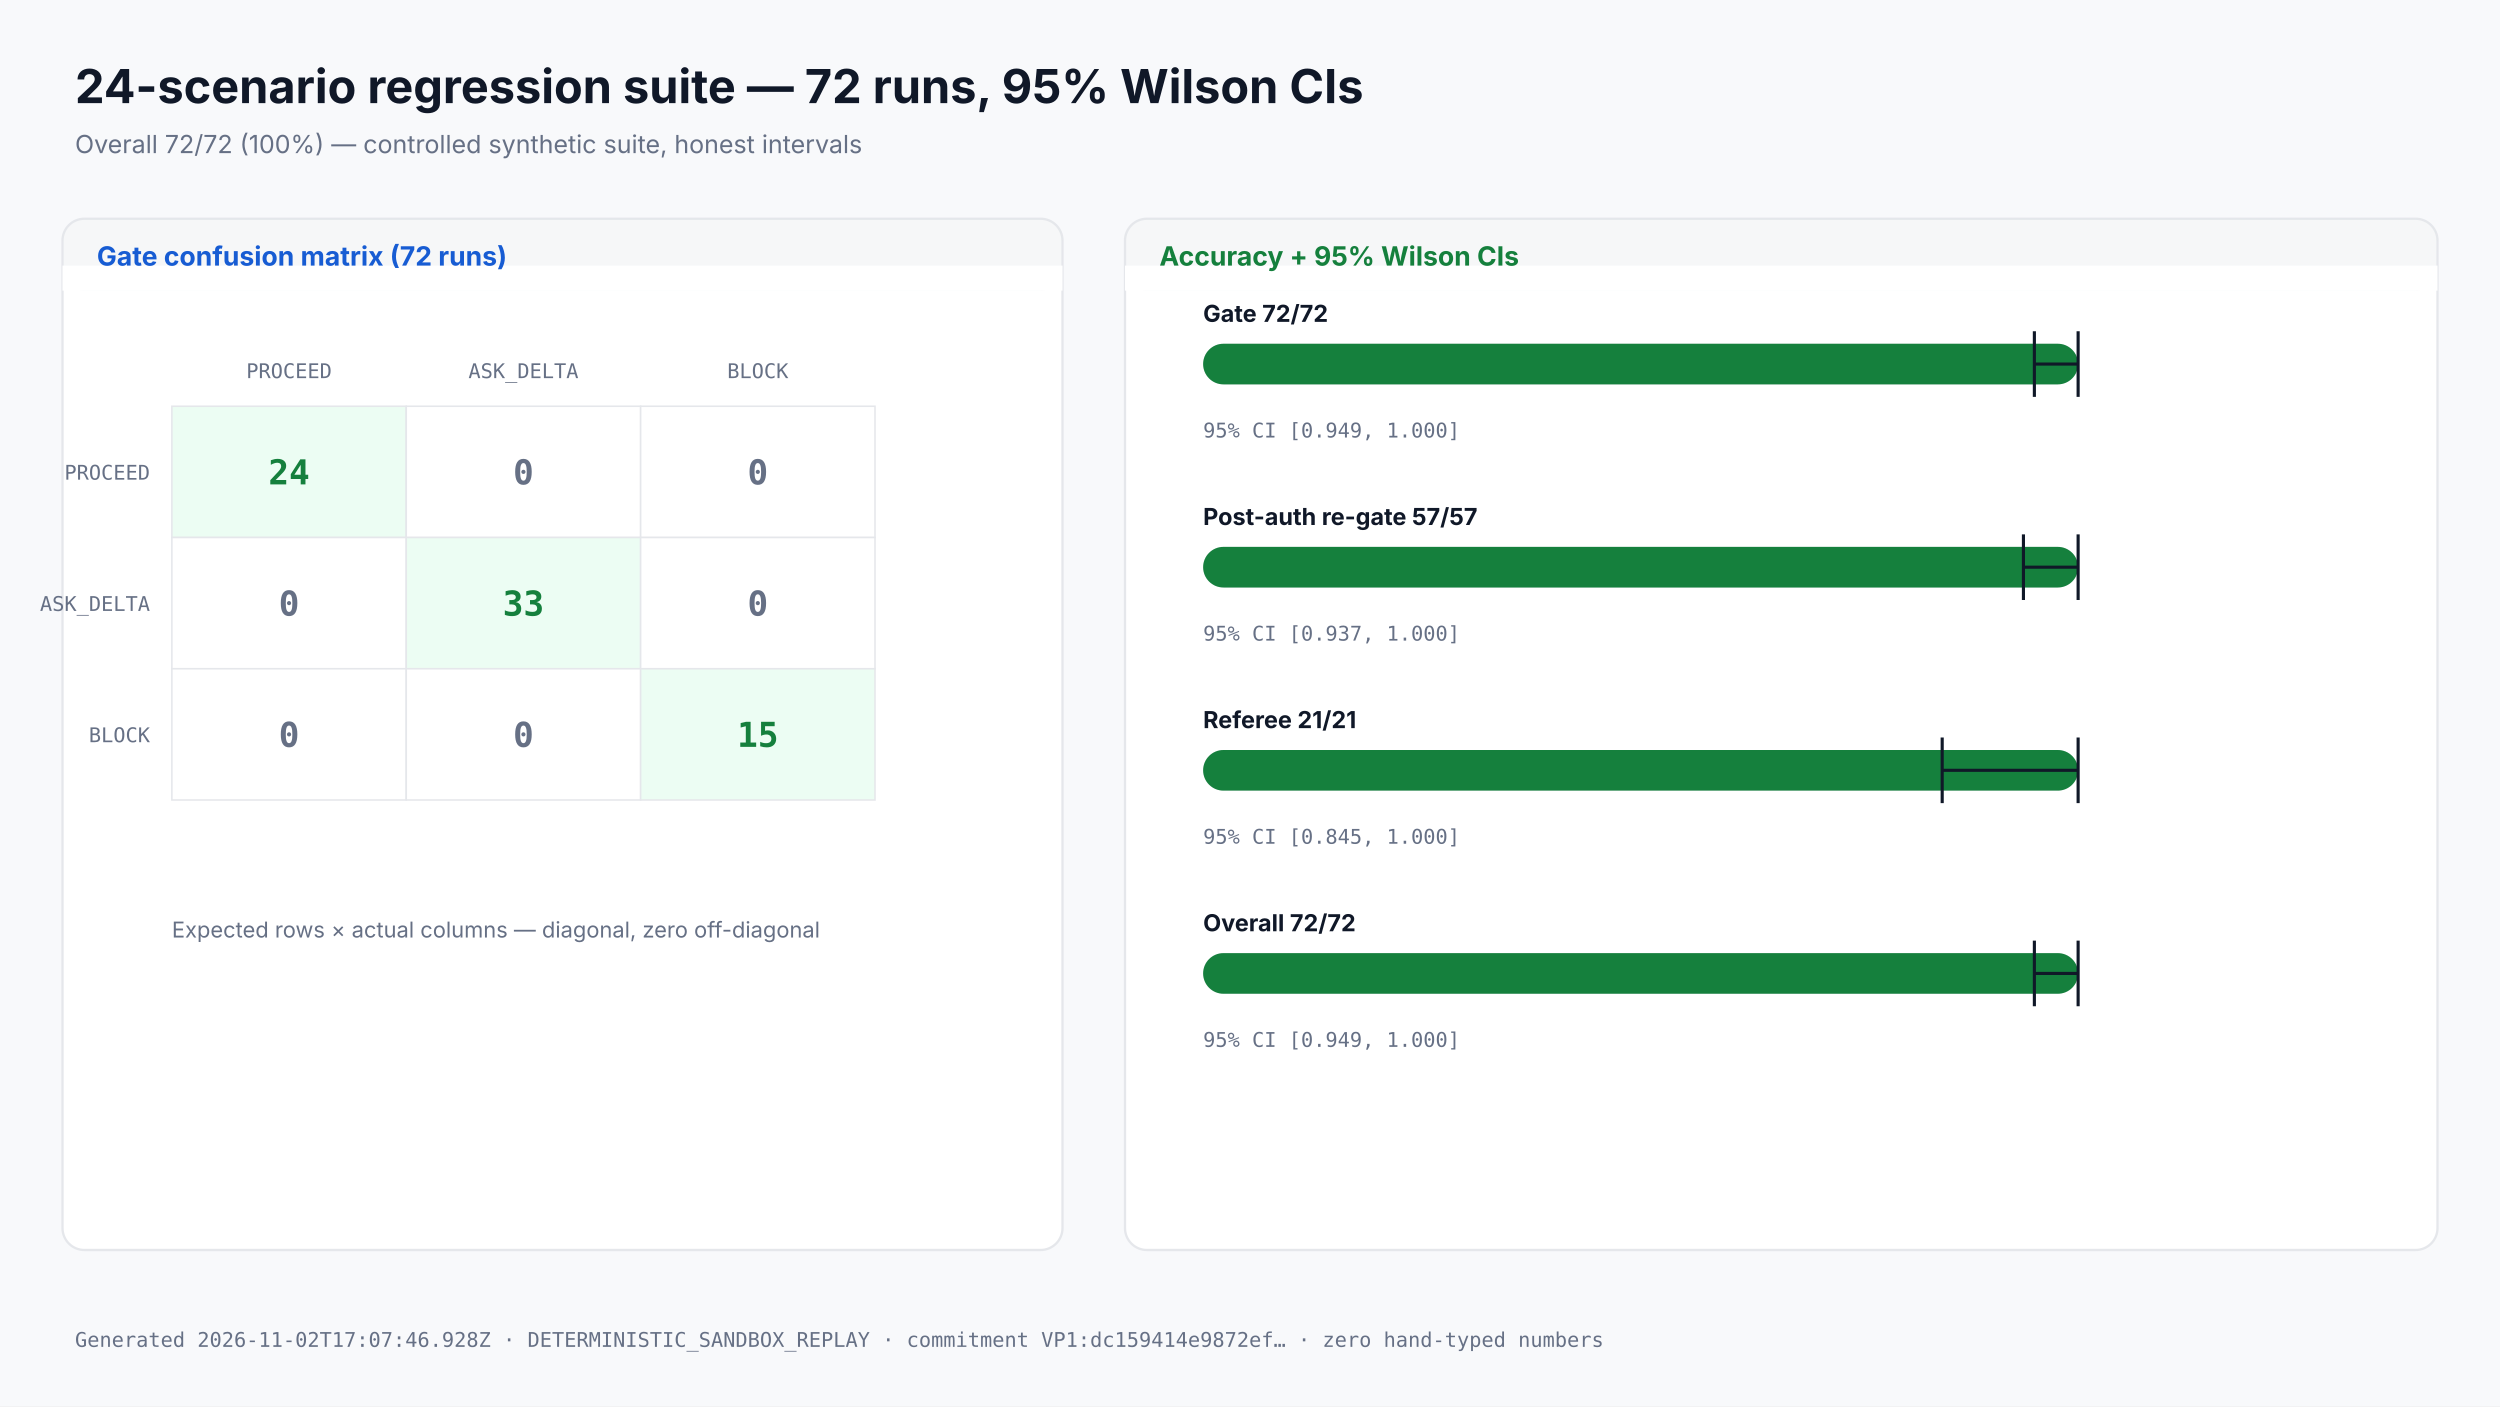
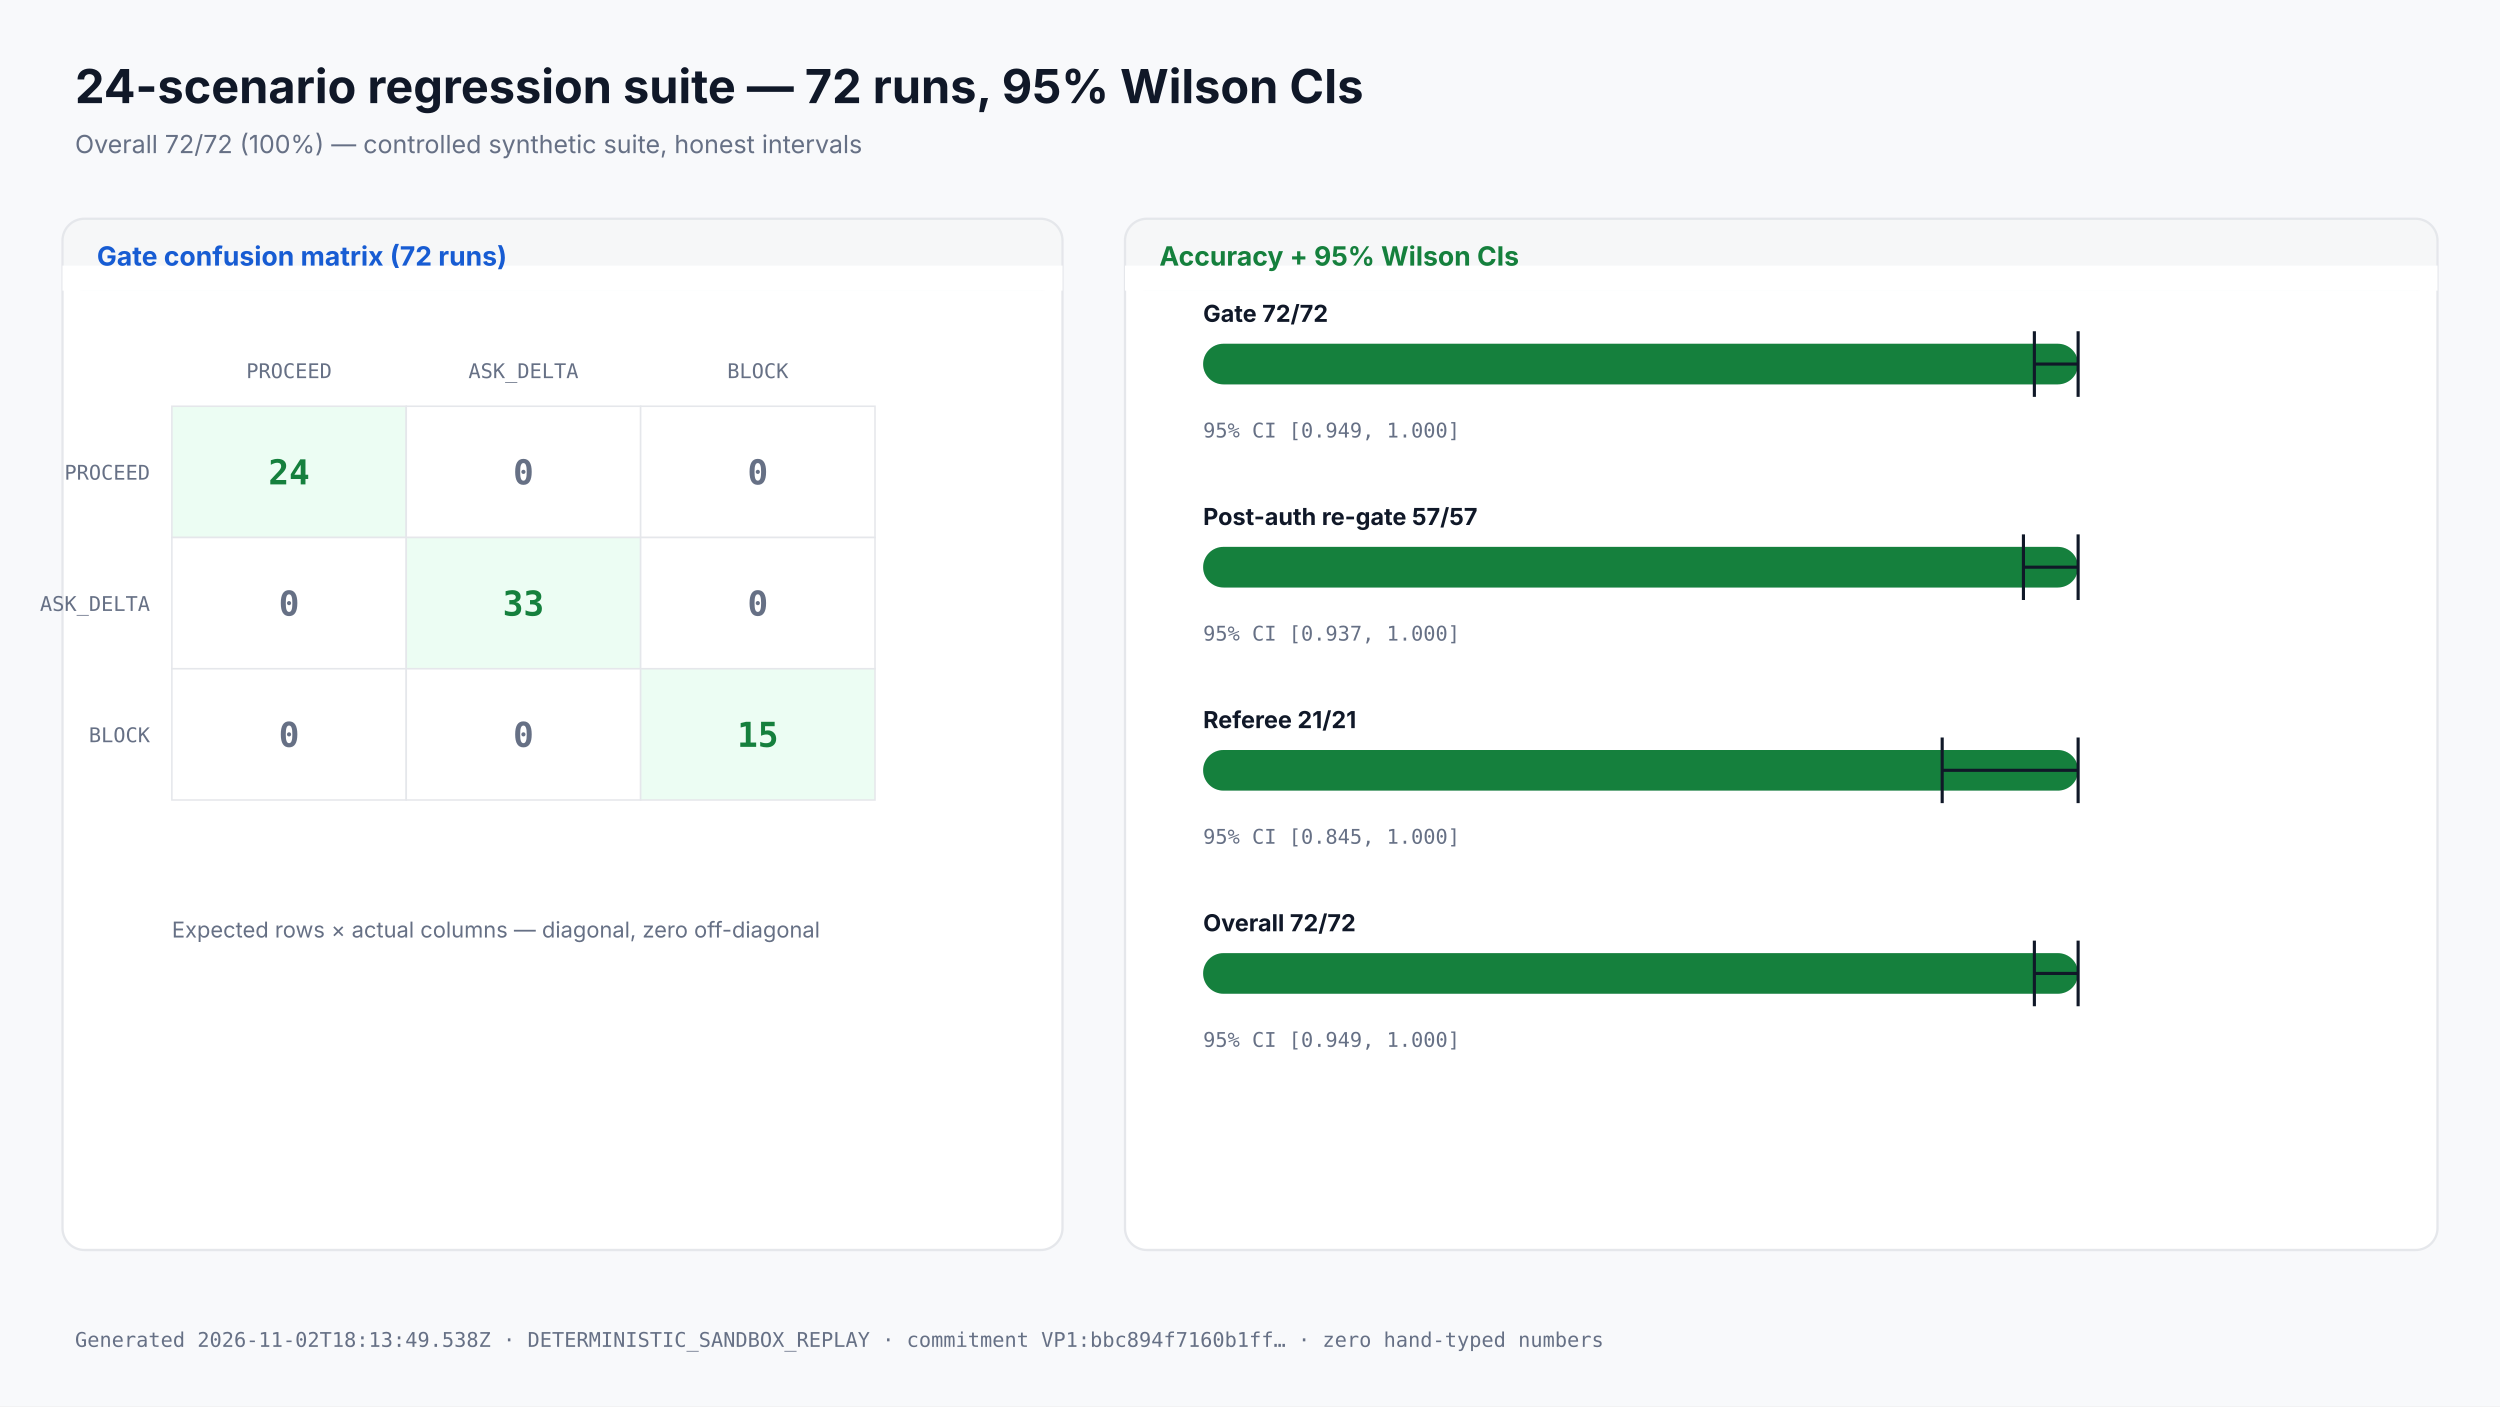
<svg xmlns="http://www.w3.org/2000/svg" width="1600" height="900" viewBox="0 0 1600 900" role="img">
  <rect x="0" y="0" width="1600" height="900" rx="0" fill="#f8f9fb" />
  <text x="48" y="66" font-family="'Inter',system-ui,-apple-system,Segoe UI,sans-serif" font-size="30" fill="#101828" text-anchor="start" font-weight="700">24-scenario regression suite — 72 runs, 95% Wilson CIs</text>
  <text x="48" y="98" font-family="'Inter',system-ui,-apple-system,Segoe UI,sans-serif" font-size="16" fill="#667085" text-anchor="start">Overall 72/72 (100%) — controlled synthetic suite, honest intervals</text>
  <rect x="40" y="140" width="640" height="660" rx="14" fill="#ffffff" stroke="#e5e7eb" stroke-width="1.5" />
  <rect x="40" y="140" width="640" height="46" rx="14" fill="#e5e7eb" opacity="0.35" />
  <rect x="40" y="170" width="640" height="16" fill="#ffffff" />
  <text x="62" y="170" font-family="'Inter',system-ui,-apple-system,Segoe UI,sans-serif" font-size="17" fill="#175cd3" text-anchor="start" font-weight="700">Gate confusion matrix (72 runs)</text>
  <text x="185" y="242" font-family="'JetBrains Mono',ui-monospace,SFMono-Regular,Menlo,Consolas,monospace" font-size="13" fill="#667085" text-anchor="middle">PROCEED</text>
  <text x="335" y="242" font-family="'JetBrains Mono',ui-monospace,SFMono-Regular,Menlo,Consolas,monospace" font-size="13" fill="#667085" text-anchor="middle">ASK_DELTA</text>
  <text x="485" y="242" font-family="'JetBrains Mono',ui-monospace,SFMono-Regular,Menlo,Consolas,monospace" font-size="13" fill="#667085" text-anchor="middle">BLOCK</text>
  <text x="96" y="307" font-family="'JetBrains Mono',ui-monospace,SFMono-Regular,Menlo,Consolas,monospace" font-size="13" fill="#667085" text-anchor="end">PROCEED</text>
  <rect x="110" y="260" width="150" height="84" fill="#ecfdf3" stroke="#e5e7eb" />
  <text x="185" y="310" font-family="'JetBrains Mono',ui-monospace,SFMono-Regular,Menlo,Consolas,monospace" font-size="22" fill="#15803d" text-anchor="middle" font-weight="700">24</text>
  <rect x="260" y="260" width="150" height="84" fill="#ffffff" stroke="#e5e7eb" />
  <text x="335" y="310" font-family="'JetBrains Mono',ui-monospace,SFMono-Regular,Menlo,Consolas,monospace" font-size="22" fill="#667085" text-anchor="middle" font-weight="700">0</text>
  <rect x="410" y="260" width="150" height="84" fill="#ffffff" stroke="#e5e7eb" />
  <text x="485" y="310" font-family="'JetBrains Mono',ui-monospace,SFMono-Regular,Menlo,Consolas,monospace" font-size="22" fill="#667085" text-anchor="middle" font-weight="700">0</text>
  <text x="96" y="391" font-family="'JetBrains Mono',ui-monospace,SFMono-Regular,Menlo,Consolas,monospace" font-size="13" fill="#667085" text-anchor="end">ASK_DELTA</text>
  <rect x="110" y="344" width="150" height="84" fill="#ffffff" stroke="#e5e7eb" />
  <text x="185" y="394" font-family="'JetBrains Mono',ui-monospace,SFMono-Regular,Menlo,Consolas,monospace" font-size="22" fill="#667085" text-anchor="middle" font-weight="700">0</text>
  <rect x="260" y="344" width="150" height="84" fill="#ecfdf3" stroke="#e5e7eb" />
  <text x="335" y="394" font-family="'JetBrains Mono',ui-monospace,SFMono-Regular,Menlo,Consolas,monospace" font-size="22" fill="#15803d" text-anchor="middle" font-weight="700">33</text>
  <rect x="410" y="344" width="150" height="84" fill="#ffffff" stroke="#e5e7eb" />
  <text x="485" y="394" font-family="'JetBrains Mono',ui-monospace,SFMono-Regular,Menlo,Consolas,monospace" font-size="22" fill="#667085" text-anchor="middle" font-weight="700">0</text>
  <text x="96" y="475" font-family="'JetBrains Mono',ui-monospace,SFMono-Regular,Menlo,Consolas,monospace" font-size="13" fill="#667085" text-anchor="end">BLOCK</text>
  <rect x="110" y="428" width="150" height="84" fill="#ffffff" stroke="#e5e7eb" />
  <text x="185" y="478" font-family="'JetBrains Mono',ui-monospace,SFMono-Regular,Menlo,Consolas,monospace" font-size="22" fill="#667085" text-anchor="middle" font-weight="700">0</text>
  <rect x="260" y="428" width="150" height="84" fill="#ffffff" stroke="#e5e7eb" />
  <text x="335" y="478" font-family="'JetBrains Mono',ui-monospace,SFMono-Regular,Menlo,Consolas,monospace" font-size="22" fill="#667085" text-anchor="middle" font-weight="700">0</text>
  <rect x="410" y="428" width="150" height="84" fill="#ecfdf3" stroke="#e5e7eb" />
  <text x="485" y="478" font-family="'JetBrains Mono',ui-monospace,SFMono-Regular,Menlo,Consolas,monospace" font-size="22" fill="#15803d" text-anchor="middle" font-weight="700">15</text>
  <text x="110" y="600" font-family="'Inter',system-ui,-apple-system,Segoe UI,sans-serif" font-size="14" fill="#667085" text-anchor="start">Expected rows × actual columns — diagonal, zero off-diagonal</text>
  <rect x="720" y="140" width="840" height="660" rx="14" fill="#ffffff" stroke="#e5e7eb" stroke-width="1.5" />
  <rect x="720" y="140" width="840" height="46" rx="14" fill="#e5e7eb" opacity="0.35" />
  <rect x="720" y="170" width="840" height="16" fill="#ffffff" />
  <text x="742" y="170" font-family="'Inter',system-ui,-apple-system,Segoe UI,sans-serif" font-size="17" fill="#15803d" text-anchor="start" font-weight="700">Accuracy + 95% Wilson CIs</text>
  <text x="770" y="206" font-family="'Inter',system-ui,-apple-system,Segoe UI,sans-serif" font-size="15" fill="#101828" text-anchor="start" font-weight="700">Gate  72/72</text>
  <rect x="770" y="220" width="560" height="26" rx="13" fill="#e5e7eb" />
  <rect x="770" y="220" width="560" height="26" rx="13" fill="#15803d" />
  <line x1="1302" y1="212" x2="1302" y2="254" stroke="#101828" stroke-width="2" />
  <line x1="1330" y1="212" x2="1330" y2="254" stroke="#101828" stroke-width="2" />
  <line x1="1302" y1="233" x2="1330" y2="233" stroke="#101828" stroke-width="2" />
  <text x="770" y="280" font-family="'JetBrains Mono',ui-monospace,SFMono-Regular,Menlo,Consolas,monospace" font-size="13" fill="#667085" text-anchor="start">95% CI [0.949, 1.000]</text>
  <text x="770" y="336" font-family="'Inter',system-ui,-apple-system,Segoe UI,sans-serif" font-size="15" fill="#101828" text-anchor="start" font-weight="700">Post-auth re-gate  57/57</text>
  <rect x="770" y="350" width="560" height="26" rx="13" fill="#e5e7eb" />
  <rect x="770" y="350" width="560" height="26" rx="13" fill="#15803d" />
  <line x1="1295" y1="342" x2="1295" y2="384" stroke="#101828" stroke-width="2" />
  <line x1="1330" y1="342" x2="1330" y2="384" stroke="#101828" stroke-width="2" />
  <line x1="1295" y1="363" x2="1330" y2="363" stroke="#101828" stroke-width="2" />
  <text x="770" y="410" font-family="'JetBrains Mono',ui-monospace,SFMono-Regular,Menlo,Consolas,monospace" font-size="13" fill="#667085" text-anchor="start">95% CI [0.937, 1.000]</text>
  <text x="770" y="466" font-family="'Inter',system-ui,-apple-system,Segoe UI,sans-serif" font-size="15" fill="#101828" text-anchor="start" font-weight="700">Referee  21/21</text>
  <rect x="770" y="480" width="560" height="26" rx="13" fill="#e5e7eb" />
  <rect x="770" y="480" width="560" height="26" rx="13" fill="#15803d" />
  <line x1="1243" y1="472" x2="1243" y2="514" stroke="#101828" stroke-width="2" />
  <line x1="1330" y1="472" x2="1330" y2="514" stroke="#101828" stroke-width="2" />
  <line x1="1243" y1="493" x2="1330" y2="493" stroke="#101828" stroke-width="2" />
  <text x="770" y="540" font-family="'JetBrains Mono',ui-monospace,SFMono-Regular,Menlo,Consolas,monospace" font-size="13" fill="#667085" text-anchor="start">95% CI [0.845, 1.000]</text>
  <text x="770" y="596" font-family="'Inter',system-ui,-apple-system,Segoe UI,sans-serif" font-size="15" fill="#101828" text-anchor="start" font-weight="700">Overall  72/72</text>
  <rect x="770" y="610" width="560" height="26" rx="13" fill="#e5e7eb" />
  <rect x="770" y="610" width="560" height="26" rx="13" fill="#15803d" />
  <line x1="1302" y1="602" x2="1302" y2="644" stroke="#101828" stroke-width="2" />
  <line x1="1330" y1="602" x2="1330" y2="644" stroke="#101828" stroke-width="2" />
  <line x1="1302" y1="623" x2="1330" y2="623" stroke="#101828" stroke-width="2" />
  <text x="770" y="670" font-family="'JetBrains Mono',ui-monospace,SFMono-Regular,Menlo,Consolas,monospace" font-size="13" fill="#667085" text-anchor="start">95% CI [0.949, 1.000]</text>
-   <text x="48" y="862" font-family="'JetBrains Mono',ui-monospace,SFMono-Regular,Menlo,Consolas,monospace" font-size="13" fill="#667085" text-anchor="start">Generated 2026-11-02T17:07:46.928Z · DETERMINISTIC_SANDBOX_REPLAY · commitment VP1:dc159414e9872ef… · zero hand-typed numbers</text>
+   <text x="48" y="862" font-family="'JetBrains Mono',ui-monospace,SFMono-Regular,Menlo,Consolas,monospace" font-size="13" fill="#667085" text-anchor="start">Generated 2026-11-02T18:13:49.538Z · DETERMINISTIC_SANDBOX_REPLAY · commitment VP1:bbc894f7160b1ff… · zero hand-typed numbers</text>
</svg>
